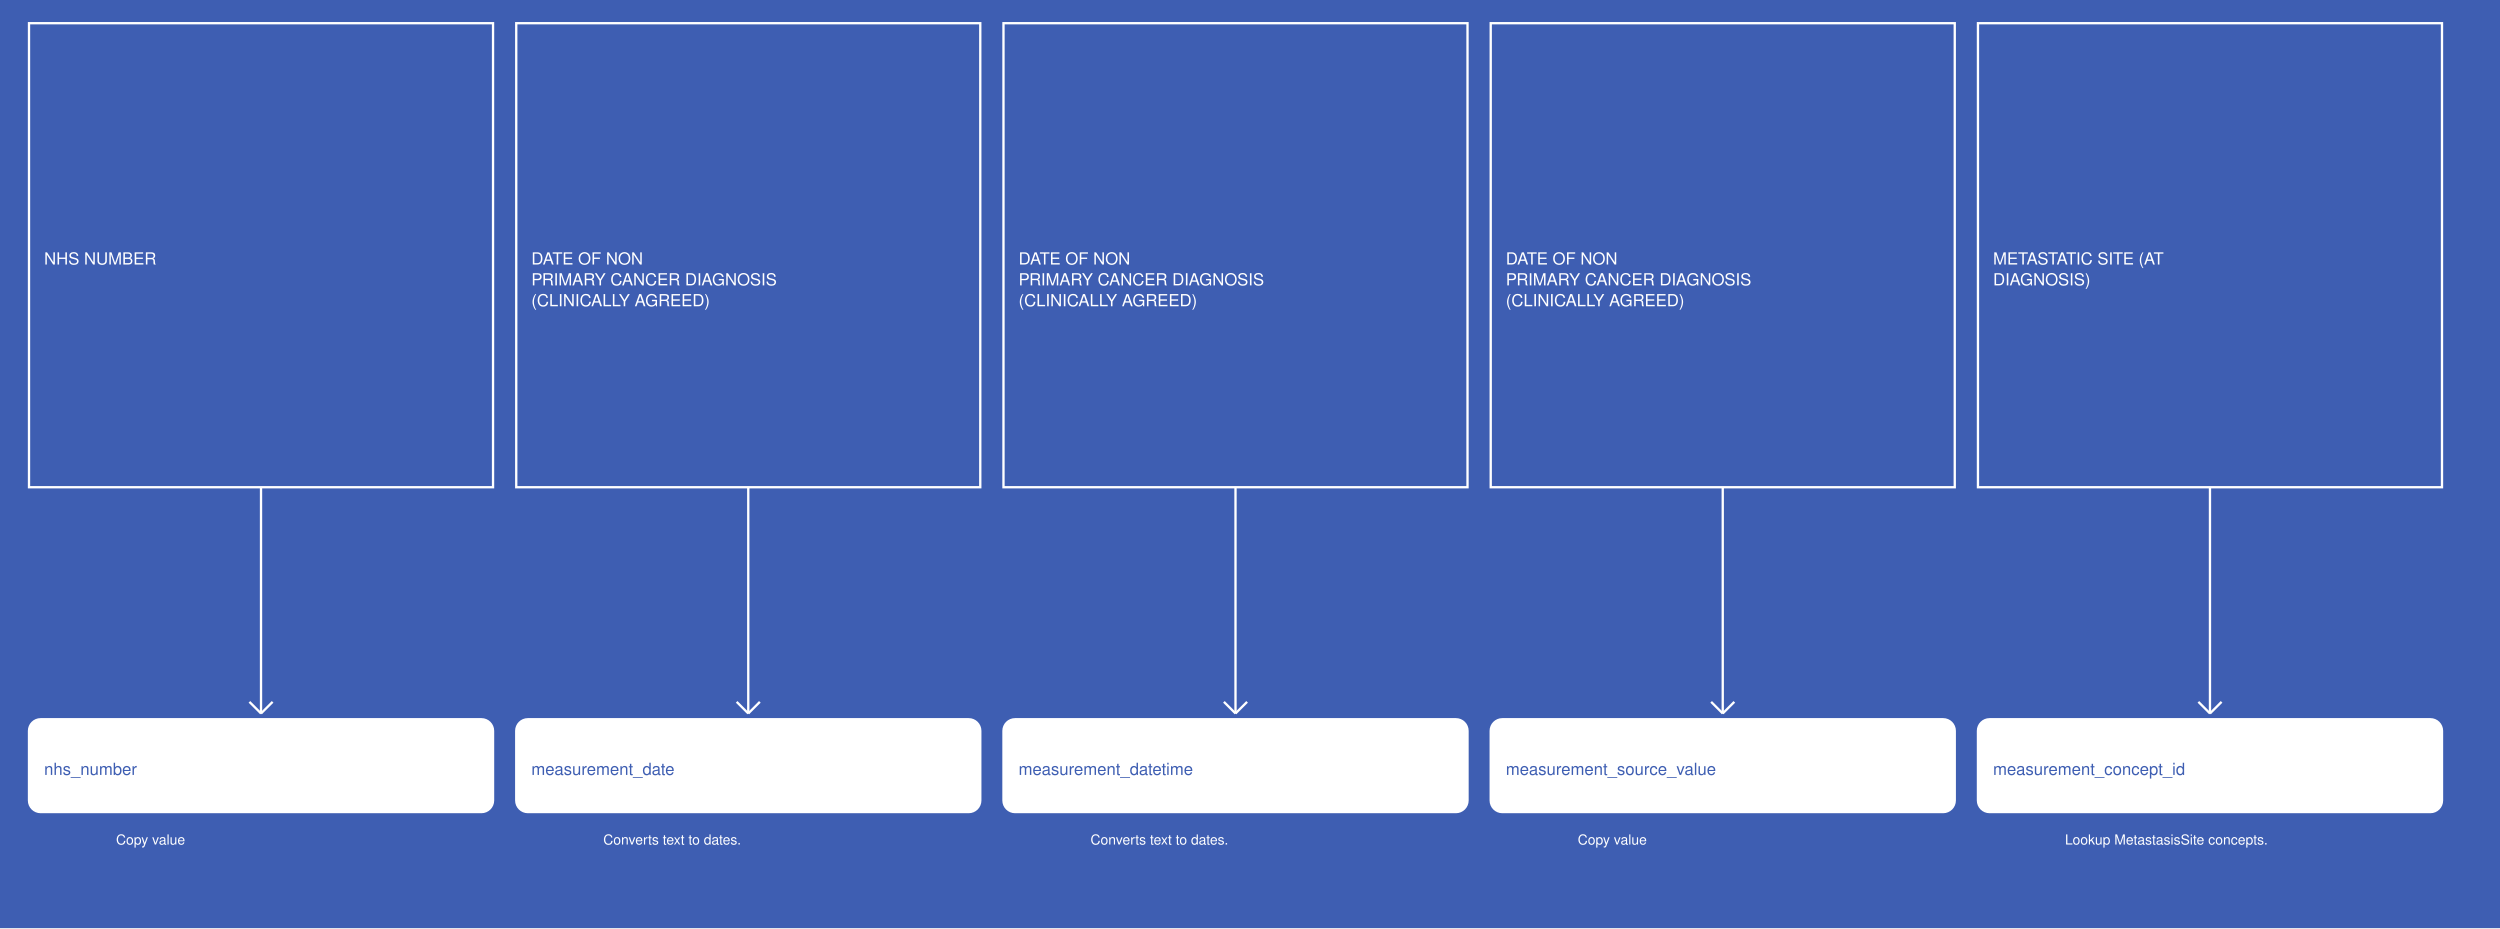
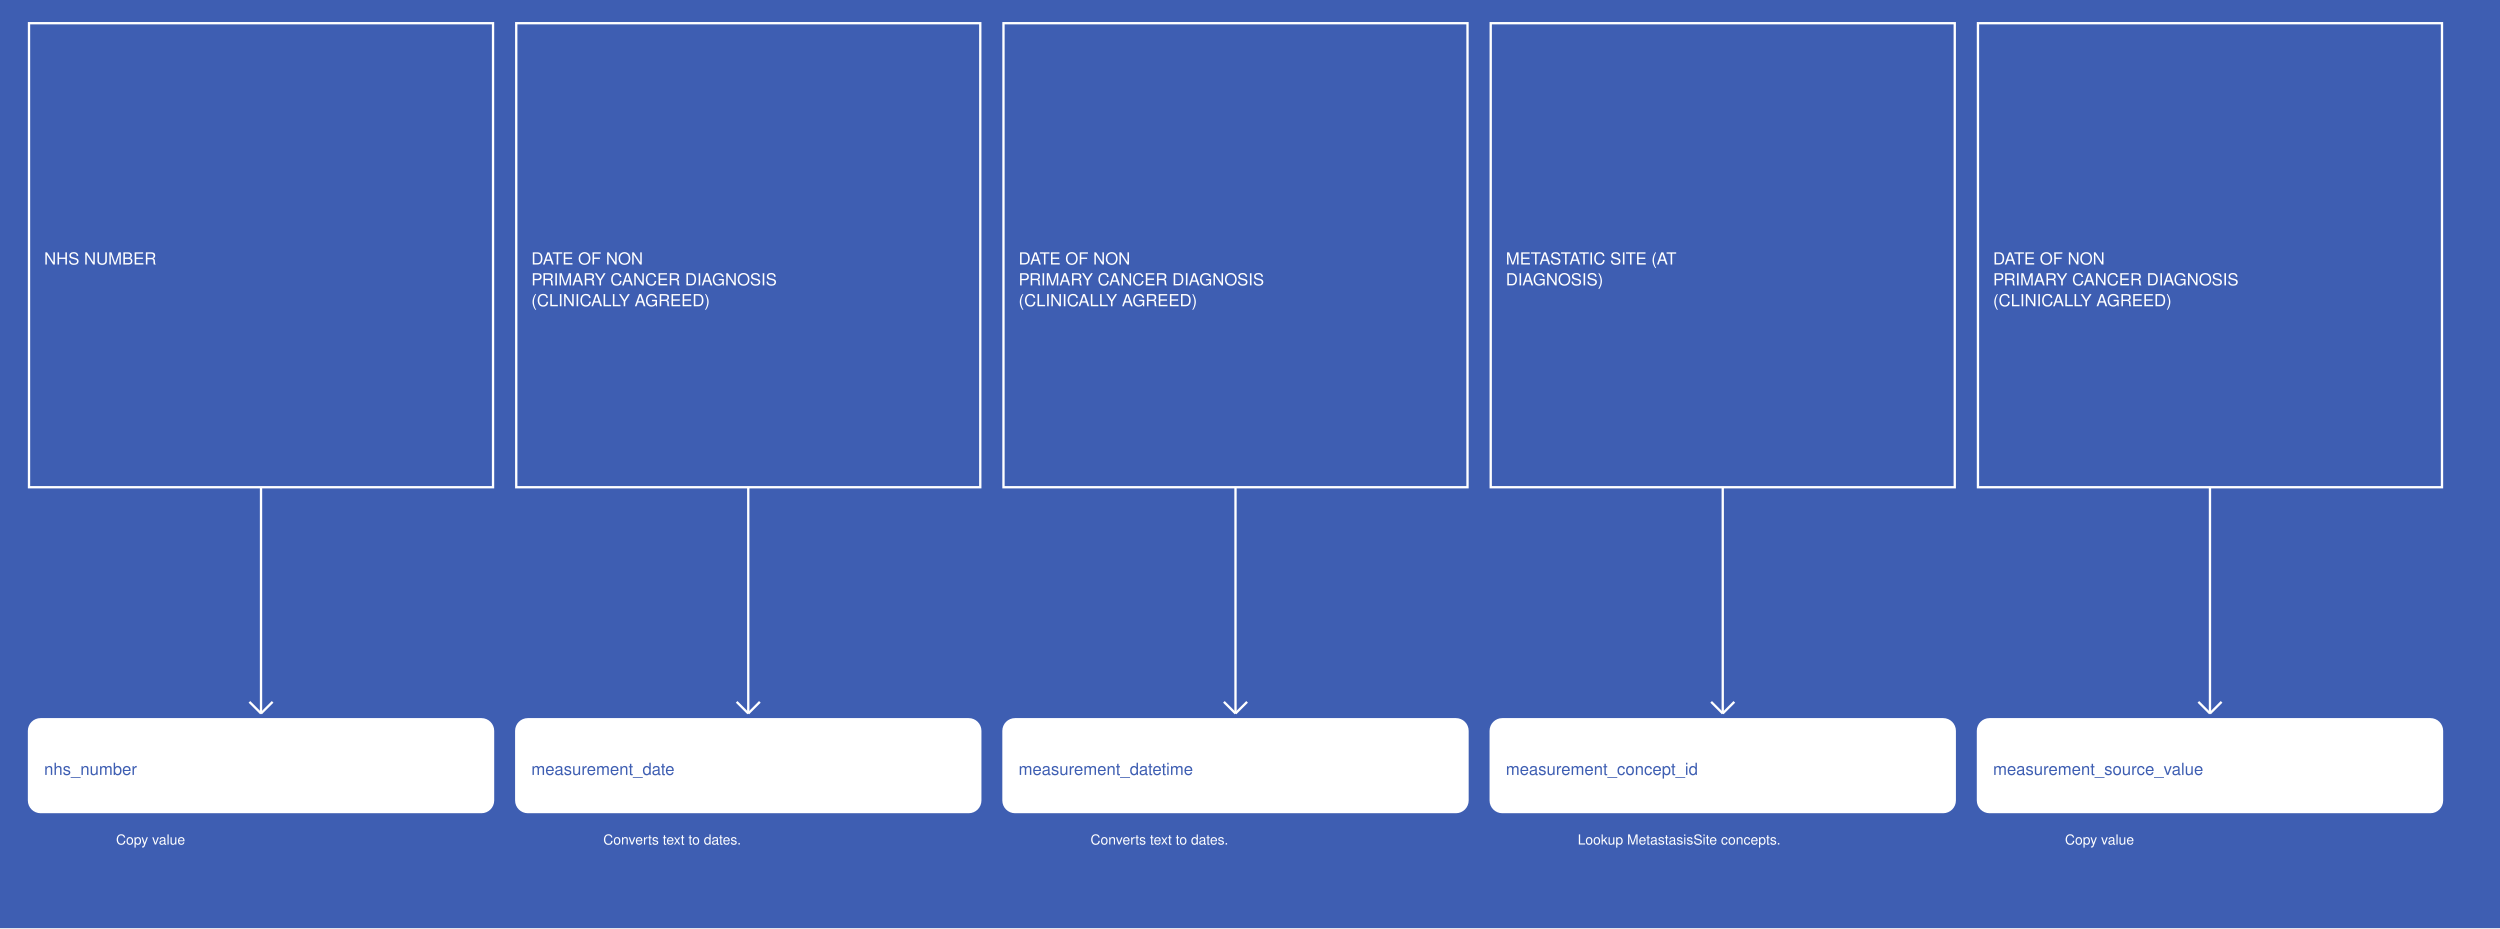
<svg xmlns="http://www.w3.org/2000/svg" width="2155" height="800">
  <rect width="100%" height="100%" fill="#3E5EB2" />
  <g>
    <rect x="25" y="20" width="400" height="400" fill="#3E5EB2" stroke="white" stroke-width="2" />
    <text x="38" y="228" fill="white" font-family="Helvetica" font-size="1.2em" text-anchor="start">NHS NUMBER</text>
  </g>
  <g>
    <line x1="225" y1="420" x2="225" y2="615" stroke="white" stroke-width="2" />
    <line x1="215" y1="605" x2="225" y2="615" stroke="white" stroke-width="2" />
    <line x1="235" y1="605" x2="225" y2="615" stroke="white" stroke-width="2" />
    <text x="100" y="728" fill="white" font-size="1em" font-family="Helvetica">Copy value</text>
  </g>
  <g>
    <rect x="25" y="620" width="400" height="80" fill="white" stroke="white" stroke-width="2" rx="10" />
    <text x="38" y="668" fill="#3E5EB2" font-family="Helvetica" font-size="1.2em" text-anchor="start">nhs_number</text>
  </g>
  <g>
    <rect x="445" y="20" width="400" height="400" fill="#3E5EB2" stroke="white" stroke-width="2" />
    <text x="458" y="228" fill="white" font-family="Helvetica" font-size="1.2em" text-anchor="start">DATE OF NON</text>
    <text x="458" y="246" fill="white" font-family="Helvetica" font-size="1.2em" text-anchor="start">PRIMARY CANCER DIAGNOSIS</text>
    <text x="458" y="264" fill="white" font-family="Helvetica" font-size="1.2em" text-anchor="start">(CLINICALLY AGREED)</text>
  </g>
  <g>
    <line x1="645" y1="420" x2="645" y2="615" stroke="white" stroke-width="2" />
    <line x1="635" y1="605" x2="645" y2="615" stroke="white" stroke-width="2" />
    <line x1="655" y1="605" x2="645" y2="615" stroke="white" stroke-width="2" />
    <text x="520" y="728" fill="white" font-size="1em" font-family="Helvetica">Converts text to dates.</text>
  </g>
  <g>
    <rect x="445" y="620" width="400" height="80" fill="white" stroke="white" stroke-width="2" rx="10" />
    <text x="458" y="668" fill="#3E5EB2" font-family="Helvetica" font-size="1.2em" text-anchor="start">measurement_date</text>
  </g>
  <g>
    <rect x="865" y="20" width="400" height="400" fill="#3E5EB2" stroke="white" stroke-width="2" />
    <text x="878" y="228" fill="white" font-family="Helvetica" font-size="1.2em" text-anchor="start">DATE OF NON</text>
    <text x="878" y="246" fill="white" font-family="Helvetica" font-size="1.2em" text-anchor="start">PRIMARY CANCER DIAGNOSIS</text>
    <text x="878" y="264" fill="white" font-family="Helvetica" font-size="1.2em" text-anchor="start">(CLINICALLY AGREED)</text>
  </g>
  <g>
    <line x1="1065" y1="420" x2="1065" y2="615" stroke="white" stroke-width="2" />
    <line x1="1055" y1="605" x2="1065" y2="615" stroke="white" stroke-width="2" />
    <line x1="1075" y1="605" x2="1065" y2="615" stroke="white" stroke-width="2" />
    <text x="940" y="728" fill="white" font-size="1em" font-family="Helvetica">Converts text to dates.</text>
  </g>
  <g>
    <rect x="865" y="620" width="400" height="80" fill="white" stroke="white" stroke-width="2" rx="10" />
    <text x="878" y="668" fill="#3E5EB2" font-family="Helvetica" font-size="1.2em" text-anchor="start">measurement_datetime</text>
  </g>
  <g>
    <rect x="1285" y="20" width="400" height="400" fill="#3E5EB2" stroke="white" stroke-width="2" />
-     <text x="1298" y="228" fill="white" font-family="Helvetica" font-size="1.2em" text-anchor="start">DATE OF NON</text>
-     <text x="1298" y="246" fill="white" font-family="Helvetica" font-size="1.2em" text-anchor="start">PRIMARY CANCER DIAGNOSIS</text>
-     <text x="1298" y="264" fill="white" font-family="Helvetica" font-size="1.2em" text-anchor="start">(CLINICALLY AGREED)</text>
+     <text x="1298" y="228" fill="white" font-family="Helvetica" font-size="1.2em" text-anchor="start">METASTATIC SITE (AT</text>
+     <text x="1298" y="246" fill="white" font-family="Helvetica" font-size="1.2em" text-anchor="start">DIAGNOSIS)</text>
  </g>
  <g>
    <line x1="1485" y1="420" x2="1485" y2="615" stroke="white" stroke-width="2" />
    <line x1="1475" y1="605" x2="1485" y2="615" stroke="white" stroke-width="2" />
    <line x1="1495" y1="605" x2="1485" y2="615" stroke="white" stroke-width="2" />
-     <text x="1360" y="728" fill="white" font-size="1em" font-family="Helvetica">Copy value</text>
+     <text x="1360" y="728" fill="white" font-size="1em" font-family="Helvetica">Lookup MetastasisSite concepts.</text>
  </g>
  <g>
    <rect x="1285" y="620" width="400" height="80" fill="white" stroke="white" stroke-width="2" rx="10" />
-     <text x="1298" y="668" fill="#3E5EB2" font-family="Helvetica" font-size="1.2em" text-anchor="start">measurement_source_value</text>
+     <text x="1298" y="668" fill="#3E5EB2" font-family="Helvetica" font-size="1.2em" text-anchor="start">measurement_concept_id</text>
  </g>
  <g>
    <rect x="1705" y="20" width="400" height="400" fill="#3E5EB2" stroke="white" stroke-width="2" />
-     <text x="1718" y="228" fill="white" font-family="Helvetica" font-size="1.2em" text-anchor="start">METASTATIC SITE (AT</text>
-     <text x="1718" y="246" fill="white" font-family="Helvetica" font-size="1.2em" text-anchor="start">DIAGNOSIS)</text>
+     <text x="1718" y="228" fill="white" font-family="Helvetica" font-size="1.2em" text-anchor="start">DATE OF NON</text>
+     <text x="1718" y="246" fill="white" font-family="Helvetica" font-size="1.2em" text-anchor="start">PRIMARY CANCER DIAGNOSIS</text>
+     <text x="1718" y="264" fill="white" font-family="Helvetica" font-size="1.2em" text-anchor="start">(CLINICALLY AGREED)</text>
  </g>
  <g>
    <line x1="1905" y1="420" x2="1905" y2="615" stroke="white" stroke-width="2" />
    <line x1="1895" y1="605" x2="1905" y2="615" stroke="white" stroke-width="2" />
    <line x1="1915" y1="605" x2="1905" y2="615" stroke="white" stroke-width="2" />
-     <text x="1780" y="728" fill="white" font-size="1em" font-family="Helvetica">Lookup MetastasisSite concepts.</text>
+     <text x="1780" y="728" fill="white" font-size="1em" font-family="Helvetica">Copy value</text>
  </g>
  <g>
    <rect x="1705" y="620" width="400" height="80" fill="white" stroke="white" stroke-width="2" rx="10" />
-     <text x="1718" y="668" fill="#3E5EB2" font-family="Helvetica" font-size="1.2em" text-anchor="start">measurement_concept_id</text>
+     <text x="1718" y="668" fill="#3E5EB2" font-family="Helvetica" font-size="1.2em" text-anchor="start">measurement_source_value</text>
  </g>
</svg>
